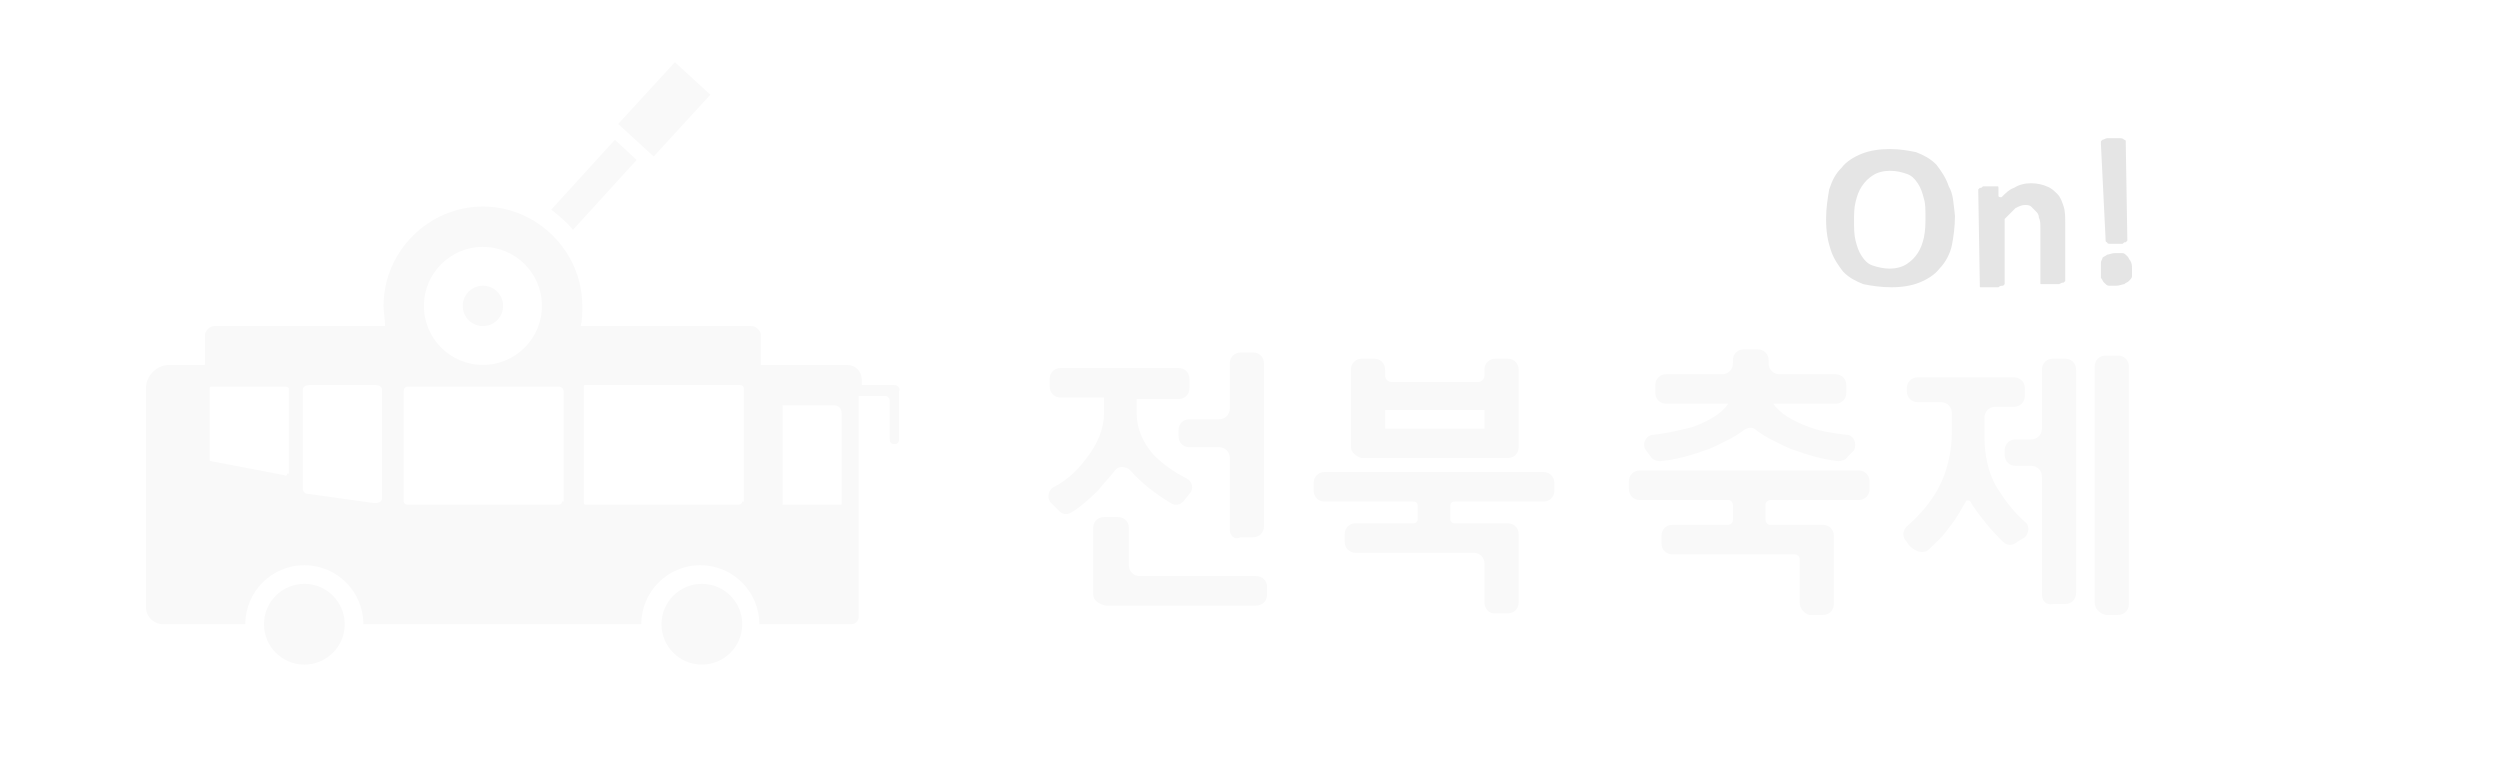
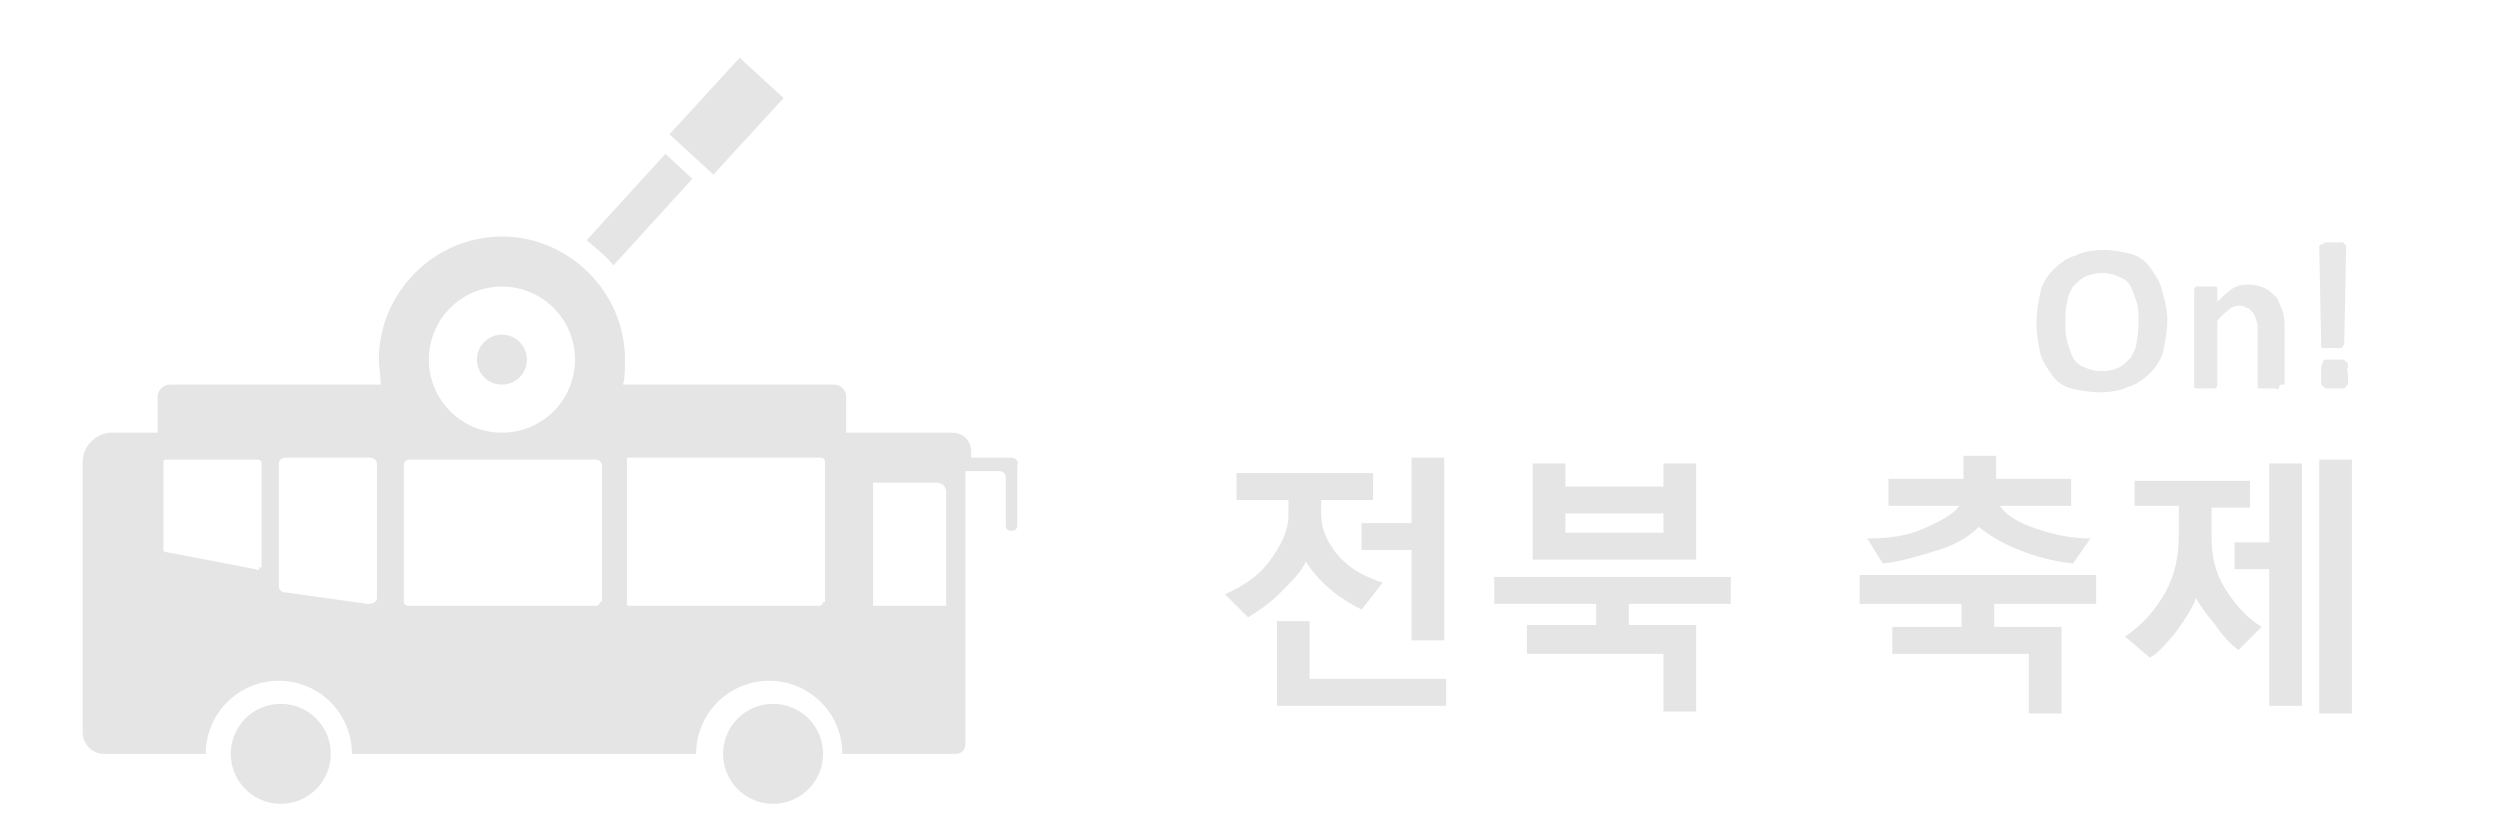
- <svg xmlns="http://www.w3.org/2000/svg" version="1.1" id="Layer_1" x="0px" y="0px" viewBox="0 0 161 50" style="enable-background:new 0 0 161 50;" xml:space="preserve">
+ <svg xmlns="http://www.w3.org/2000/svg" version="1.1" id="Layer_1" x="0px" y="0px" viewBox="0 0 130 43" style="enable-background:new 0 0 130 43;" xml:space="preserve">
  <style type="text/css">
- 	.st0{fill:#F9F9F9;}
- 	.st1{fill:#E5E5E5;}
+ 	.st0{fill:#E5E5E5;}
+ 	.st1{fill:#E8E8E8;}
</style>
  <g>
-     <path class="st0" d="M75.4,32.4c-1-0.6-1.9-1.3-2.6-2.1c-0.3-0.3-0.8-0.3-1,0c-0.3,0.4-0.7,0.8-1.1,1.3c-0.6,0.6-1.2,1.1-1.7,1.4   c-0.3,0.2-0.6,0.1-0.8-0.1c-0.2-0.2-0.3-0.3-0.5-0.5c-0.3-0.3-0.2-0.8,0.1-1c0.8-0.4,1.5-1,2.1-1.8c0.8-1,1.2-2,1.2-3v-1h-2.8   c-0.4,0-0.7-0.3-0.7-0.7v-0.5c0-0.4,0.3-0.7,0.7-0.7h7.6c0.4,0,0.7,0.3,0.7,0.7V25c0,0.4-0.3,0.7-0.7,0.7h-2.7v0.9   c0,1,0.4,1.9,1.1,2.7c0.6,0.6,1.3,1.1,2.1,1.5c0.4,0.2,0.5,0.7,0.2,1l-0.4,0.5C76,32.5,75.7,32.6,75.4,32.4z M70.4,38.3V34   c0-0.4,0.3-0.7,0.7-0.7h0.9c0.4,0,0.7,0.3,0.7,0.7v2.4c0,0.4,0.3,0.7,0.7,0.7h7.5c0.4,0,0.7,0.3,0.7,0.7v0.5c0,0.4-0.3,0.7-0.7,0.7   h-9.7C70.7,38.9,70.4,38.6,70.4,38.3z M79.2,34.1v-4.6c0-0.4-0.3-0.7-0.7-0.7h-1.9c-0.4,0-0.7-0.3-0.7-0.7v-0.4   c0-0.4,0.3-0.7,0.7-0.7h1.9c0.4,0,0.7-0.3,0.7-0.7v-2.9c0-0.4,0.3-0.7,0.7-0.7h0.8c0.4,0,0.7,0.3,0.7,0.7v10.5   c0,0.4-0.3,0.7-0.7,0.7h-0.8C79.5,34.8,79.2,34.5,79.2,34.1z" />
-     <path class="st0" d="M95.6,38.8v-2.5c0-0.4-0.3-0.7-0.7-0.7h-7.6c-0.4,0-0.7-0.3-0.7-0.7v-0.5c0-0.4,0.3-0.7,0.7-0.7H91   c0.2,0,0.3-0.1,0.3-0.3v-0.8c0-0.2-0.1-0.3-0.3-0.3h-5.7c-0.4,0-0.7-0.3-0.7-0.7v-0.5c0-0.4,0.3-0.7,0.7-0.7h14.1   c0.4,0,0.7,0.3,0.7,0.7v0.5c0,0.4-0.3,0.7-0.7,0.7h-5.7c-0.2,0-0.3,0.1-0.3,0.3v0.8c0,0.2,0.1,0.3,0.3,0.3h3.4   c0.4,0,0.7,0.3,0.7,0.7v4.4c0,0.4-0.3,0.7-0.7,0.7h-0.9C95.9,39.5,95.6,39.2,95.6,38.8z M87,28.8v-5c0-0.4,0.3-0.7,0.7-0.7h0.8   c0.4,0,0.7,0.3,0.7,0.7v0.4c0,0.2,0.2,0.4,0.4,0.4h5.6c0.2,0,0.4-0.2,0.4-0.4v-0.4c0-0.4,0.3-0.7,0.7-0.7h0.8   c0.4,0,0.7,0.3,0.7,0.7v5c0,0.4-0.3,0.7-0.7,0.7h-9.4C87.3,29.4,87,29.1,87,28.8z M95.6,26.4h-6.4v1.2h6.4V26.4z" />
+     <g>
+       <circle class="st0" cx="14.6" cy="39.2" r="2.6" />
+       <circle class="st0" cx="40.2" cy="39.2" r="2.6" />
+       <path class="st0" d="M52.6,23.8h-0.2h-1.9v-0.3c0-0.6-0.4-1-1-1H44v-1.9c0-0.3-0.3-0.6-0.6-0.6H32.4c0.1-0.4,0.1-0.8,0.1-1.3    c0-3.5-2.9-6.4-6.4-6.4c-3.5,0-6.4,2.9-6.4,6.4c0,0.4,0.1,0.9,0.1,1.3H8.8c-0.3,0-0.6,0.3-0.6,0.6v1.9H5.8c-0.8,0-1.5,0.7-1.5,1.5    v14.1c0,0.6,0.5,1.1,1.1,1.1h5.3c0-2.1,1.7-3.8,3.8-3.8s3.8,1.7,3.8,3.8h17.9c0-2.1,1.7-3.8,3.8-3.8c2.1,0,3.8,1.7,3.8,3.8h5.9    c0.3,0,0.5-0.2,0.5-0.5V24.5H52c0.2,0,0.3,0.2,0.3,0.3v2.5c0,0.2,0.1,0.3,0.3,0.3s0.3-0.1,0.3-0.3v-2.9v-0.2    C53,24,52.8,23.8,52.6,23.8z M13.5,29.5c0,0.1-0.1,0.2-0.2,0.1l-4.7-0.9c-0.1,0-0.1-0.1-0.1-0.1v-4.6c0-0.1,0.1-0.1,0.2-0.1h4.7    c0.1,0,0.2,0.1,0.2,0.1V29.5z M19.6,31.1c0,0.2-0.2,0.3-0.5,0.3l-4.3-0.6c-0.2,0-0.3-0.2-0.3-0.3v-6.4c0-0.2,0.2-0.3,0.4-0.3h4.3    c0.2,0,0.4,0.1,0.4,0.3V31.1z M26.1,14.9c2.1,0,3.8,1.7,3.8,3.8s-1.7,3.8-3.8,3.8s-3.8-1.7-3.8-3.8S24,14.9,26.1,14.9z M31.2,31.3    c0,0.1-0.1,0.2-0.2,0.2h-9.8c-0.1,0-0.2-0.1-0.2-0.2v-7.1c0-0.2,0.1-0.3,0.3-0.3H31c0.1,0,0.3,0.1,0.3,0.3V31.3z M42.8,31.3    c0,0.1-0.1,0.2-0.2,0.2h-9.9c-0.1,0-0.1-0.1-0.1-0.1v-7.5c0-0.1,0-0.1,0.1-0.1h10c0.1,0,0.2,0.1,0.2,0.2V31.3z M49.2,31.5h-3.8    v-6.4h3.3c0.3,0,0.5,0.2,0.5,0.5V31.5z" />
+       <rect x="35.1" y="4.5" transform="matrix(0.676 -0.7369 0.7369 0.676 7.7687 29.8061)" class="st0" width="5.4" height="3.1" />
+       <path class="st0" d="M31.9,13.8L36,9.3L34.6,8l-4.1,4.5C31,12.9,31.5,13.3,31.9,13.8z" />
+     </g>
+     <circle class="st0" cx="26.1" cy="18.7" r="1.3" />
  </g>
  <g>
-     <path class="st1" d="M125.9,13.9c0,0.7-0.1,1.4-0.2,1.9s-0.4,1.1-0.8,1.5c-0.3,0.4-0.8,0.7-1.3,0.9c-0.5,0.2-1.1,0.3-1.8,0.3   c-0.7,0-1.3-0.1-1.8-0.2c-0.5-0.2-0.9-0.4-1.3-0.8c-0.3-0.4-0.6-0.8-0.8-1.4c-0.2-0.6-0.3-1.2-0.3-2c0-0.7,0.1-1.3,0.2-1.9   c0.2-0.6,0.4-1,0.8-1.4c0.3-0.4,0.8-0.7,1.3-0.9c0.5-0.2,1.1-0.3,1.8-0.3c0.7,0,1.2,0.1,1.7,0.2c0.5,0.2,0.9,0.4,1.3,0.8   c0.3,0.4,0.6,0.8,0.8,1.4C125.8,12.5,125.8,13.1,125.9,13.9z M124,14c0-0.5,0-0.9-0.1-1.2c-0.1-0.4-0.2-0.7-0.4-1   c-0.2-0.3-0.4-0.5-0.7-0.6c-0.3-0.1-0.6-0.2-1.1-0.2c-0.4,0-0.8,0.1-1.1,0.3c-0.3,0.2-0.5,0.4-0.7,0.7c-0.2,0.3-0.3,0.6-0.4,1   c-0.1,0.4-0.1,0.8-0.1,1.2c0,0.5,0,0.9,0.1,1.3c0.1,0.4,0.2,0.7,0.4,1c0.2,0.3,0.4,0.5,0.7,0.6c0.3,0.1,0.7,0.2,1.1,0.2   c0.4,0,0.8-0.1,1.1-0.3c0.3-0.2,0.5-0.4,0.7-0.7s0.3-0.6,0.4-1C124,14.8,124,14.4,124,14z" />
-     <path class="st1" d="M133,18c0,0,0,0.1,0,0.1c0,0-0.1,0.1-0.1,0.1c-0.1,0-0.1,0-0.3,0.1c-0.1,0-0.2,0-0.4,0c-0.2,0-0.3,0-0.4,0   c-0.1,0-0.2,0-0.3,0c-0.1,0-0.1,0-0.1-0.1c0,0,0-0.1,0-0.1l0-3.4c0-0.3,0-0.5-0.1-0.7c0-0.2-0.1-0.3-0.2-0.4   c-0.1-0.1-0.2-0.2-0.3-0.3c-0.1-0.1-0.3-0.1-0.4-0.1c-0.2,0-0.4,0.1-0.6,0.2c-0.2,0.2-0.4,0.4-0.7,0.7c0,0,0,0,0,0.1l0,4   c0,0,0,0.1,0,0.1c0,0-0.1,0.1-0.1,0.1c-0.1,0-0.2,0-0.3,0.1c-0.1,0-0.2,0-0.4,0c-0.2,0-0.3,0-0.4,0c-0.1,0-0.2,0-0.3,0   c-0.1,0-0.1,0-0.1-0.1c0,0,0-0.1,0-0.1l-0.1-6c0,0,0-0.1,0-0.1c0,0,0.1-0.1,0.1-0.1c0.1,0,0.1,0,0.2-0.1c0.1,0,0.2,0,0.3,0   c0.1,0,0.3,0,0.4,0c0.1,0,0.2,0,0.2,0c0.1,0,0.1,0,0.1,0.1c0,0,0,0.1,0,0.1l0,0.4c0,0.1,0.1,0.1,0.2,0.1c0.3-0.3,0.5-0.5,0.8-0.6   c0.3-0.2,0.7-0.3,1.1-0.3c0.4,0,0.8,0.1,1,0.2c0.3,0.1,0.5,0.3,0.7,0.5c0.2,0.2,0.3,0.5,0.4,0.8c0.1,0.3,0.1,0.7,0.1,1.1L133,18z" />
-     <path class="st1" d="M137.3,17.3c0,0.2,0,0.3,0,0.5c0,0.1-0.1,0.2-0.2,0.3c-0.1,0.1-0.2,0.1-0.3,0.2c-0.1,0-0.3,0.1-0.5,0.1   c-0.2,0-0.3,0-0.5,0c-0.1,0-0.2-0.1-0.3-0.2c-0.1-0.1-0.1-0.2-0.2-0.3c0-0.1,0-0.3,0-0.5c0-0.2,0-0.3,0-0.5c0-0.1,0.1-0.2,0.1-0.3   c0.1-0.1,0.2-0.1,0.3-0.2c0.1,0,0.3-0.1,0.5-0.1c0.2,0,0.3,0,0.5,0c0.1,0,0.2,0.1,0.3,0.2c0.1,0.1,0.1,0.2,0.2,0.3   C137.3,17,137.3,17.1,137.3,17.3z M137,15.4c0,0,0,0.1,0,0.1c0,0-0.1,0.1-0.1,0.1c-0.1,0-0.1,0-0.2,0.1c-0.1,0-0.2,0-0.4,0   c-0.1,0-0.3,0-0.4,0c-0.1,0-0.2,0-0.2-0.1c-0.1,0-0.1-0.1-0.1-0.1c0,0,0-0.1,0-0.1l-0.3-6.1c0-0.1,0-0.1,0-0.2c0,0,0.1-0.1,0.1-0.1   c0.1,0,0.2-0.1,0.3-0.1c0.1,0,0.3,0,0.4,0c0.2,0,0.3,0,0.4,0c0.1,0,0.2,0,0.3,0.1c0.1,0,0.1,0.1,0.1,0.1s0,0.1,0,0.2L137,15.4z" />
+     <path class="st0" d="M70.8,31.7c-1.2-0.6-2.2-1.4-2.9-2.5c-0.2,0.5-0.7,1-1.3,1.6c-0.6,0.6-1.2,1-1.7,1.3l-1.2-1.2   c0.9-0.4,1.7-0.9,2.3-1.7s1-1.6,1-2.4v-0.8h-2.7v-1.4h7.1v1.4h-2.7v0.7c0,0.8,0.3,1.5,0.9,2.2c0.6,0.7,1.4,1.1,2.3,1.4L70.8,31.7z    M66.4,36.7v-4.4h1.7v3h7.1v1.4H66.4z M73.4,33.3v-4.7h-2.6v-1.4h2.6v-3.4h1.7v9.5H73.4z" />
+     <path class="st0" d="M86.5,37.1V34h-7.1v-1.5h3.6v-1.1h-5.3V30h12.3v1.4h-5.3v1.1h3.5v4.5H86.5z M79.7,29.1v-5h1.7v1.2h5.1v-1.2   h1.7v5H79.7z M86.5,26.7h-5.1v1h5.1V26.7z" />
+     <path class="st0" d="M105.5,37.1V34h-7.1v-1.4h3.6v-1.2h-5.3v-1.5h12.3v1.5h-5.3v1.2h3.5v4.5H105.5z M107.8,29.3   c-0.9-0.1-1.8-0.3-2.8-0.7s-1.6-0.8-2.1-1.2c-0.4,0.4-1.1,0.9-2.1,1.2s-1.9,0.6-2.9,0.7L97.1,28c1,0,2-0.1,2.9-0.5s1.5-0.7,1.9-1.2   h-3.7v-1.4h3.9v-1.2h1.7v1.2h3.9v1.4H104c0.3,0.5,1,0.9,1.9,1.2c0.9,0.3,1.8,0.5,2.8,0.5L107.8,29.3z" />
+     <path class="st0" d="M116.4,33.8c-0.4-0.3-0.8-0.7-1.2-1.3c-0.5-0.6-0.8-1-1-1.4c-0.2,0.5-0.5,1-1,1.7c-0.5,0.6-0.9,1.1-1.4,1.4   l-1.3-1.1c0.9-0.6,1.6-1.4,2.1-2.3s0.7-1.9,0.7-3v-1.5h-2.3V25h6v1.4h-2V28c0,0.9,0.2,1.8,0.7,2.6s1.1,1.5,1.9,2L116.4,33.8z    M118,36.7v-7.1h-1.8v-1.4h1.8v-4.1h1.7v12.6H118z M120.6,37.1V23.9h1.7v13.2H120.6z" />
  </g>
  <g>
-     <path class="st0" d="M115.9,38.8V36c0-0.2-0.2-0.3-0.3-0.3h-7.9c-0.4,0-0.7-0.3-0.7-0.7v-0.5c0-0.4,0.3-0.7,0.7-0.7h3.6   c0.1,0,0.3-0.1,0.3-0.3v-1c0-0.1-0.1-0.3-0.3-0.3h-5.7c-0.4,0-0.7-0.3-0.7-0.7v-0.5c0-0.4,0.3-0.7,0.7-0.7h14.1   c0.4,0,0.7,0.3,0.7,0.7v0.5c0,0.4-0.3,0.7-0.7,0.7H114c-0.1,0-0.3,0.1-0.3,0.3v1c0,0.1,0.1,0.3,0.3,0.3h3.4c0.4,0,0.7,0.3,0.7,0.7   v4.4c0,0.4-0.3,0.7-0.7,0.7h-0.9C116.2,39.5,115.9,39.2,115.9,38.8z M119,29.4c-0.1,0.2-0.4,0.3-0.6,0.3c-1-0.1-2-0.4-3.1-0.8   c-0.9-0.4-1.7-0.8-2.2-1.2c-0.2-0.2-0.5-0.2-0.8,0c-0.5,0.4-1.3,0.8-2.2,1.2c-1.1,0.4-2.1,0.7-3.2,0.8c-0.2,0-0.5-0.1-0.6-0.3   L106,29c-0.3-0.4,0-1,0.5-1c0.9-0.1,1.7-0.3,2.5-0.5c1.1-0.4,1.9-0.9,2.3-1.5h-4c-0.4,0-0.7-0.3-0.7-0.7v-0.5   c0-0.4,0.3-0.7,0.7-0.7h3.6c0.4,0,0.7-0.3,0.7-0.7v-0.2c0-0.4,0.3-0.7,0.7-0.7h0.9c0.4,0,0.7,0.3,0.7,0.7v0.2   c0,0.4,0.3,0.7,0.7,0.7h3.6c0.4,0,0.7,0.3,0.7,0.7v0.5c0,0.4-0.3,0.7-0.7,0.7h-4c0.4,0.6,1.2,1.1,2.3,1.5c0.8,0.3,1.6,0.4,2.4,0.5   c0.5,0,0.7,0.6,0.5,1L119,29.4z" />
-     <path class="st0" d="M129.9,34.9c-0.2,0.2-0.6,0.3-0.9,0c-0.3-0.3-0.7-0.7-1.1-1.2c-0.4-0.5-0.8-1-1-1.4c-0.1-0.1-0.3-0.1-0.3,0   c-0.3,0.5-0.6,1.1-1.1,1.7c-0.4,0.6-0.9,1-1.3,1.4c-0.2,0.2-0.6,0.2-0.9,0c-0.2-0.1-0.4-0.3-0.5-0.5c-0.3-0.3-0.3-0.7,0-1   c0.8-0.7,1.5-1.5,2-2.4c0.6-1.1,0.9-2.4,0.9-3.7v-1.2c0-0.4-0.3-0.7-0.7-0.7h-1.5c-0.4,0-0.7-0.3-0.7-0.7V25c0-0.4,0.3-0.7,0.7-0.7   h6.2c0.4,0,0.7,0.3,0.7,0.7v0.5c0,0.4-0.3,0.7-0.7,0.7h-1.2c-0.4,0-0.7,0.3-0.7,0.7l0,1.2c0,1.1,0.2,2.3,0.8,3.3   c0.5,0.8,1.1,1.6,1.8,2.2c0.3,0.2,0.3,0.7,0,1L129.9,34.9z M131.5,38.3v-7.6c0-0.4-0.3-0.7-0.7-0.7h-1c-0.4,0-0.7-0.3-0.7-0.7V29   c0-0.4,0.3-0.7,0.7-0.7h1c0.4,0,0.7-0.3,0.7-0.7v-3.8c0-0.4,0.3-0.7,0.7-0.7h0.8c0.4,0,0.7,0.3,0.7,0.7v14.4c0,0.4-0.3,0.7-0.7,0.7   h-0.8C131.8,39,131.5,38.7,131.5,38.3z M134.9,38.8V23.6c0-0.4,0.3-0.7,0.7-0.7h0.8c0.4,0,0.7,0.3,0.7,0.7v15.3   c0,0.4-0.3,0.7-0.7,0.7h-0.8C135.2,39.5,134.9,39.2,134.9,38.8z" />
-   </g>
-   <g>
-     <g>
-       <circle class="st0" cx="19.6" cy="40.2" r="2.6" />
-       <circle class="st0" cx="45.2" cy="40.2" r="2.6" />
-       <path class="st0" d="M57.6,24.8h-0.2h-1.9v-0.3c0-0.6-0.4-1-1-1H49v-1.9c0-0.3-0.3-0.6-0.6-0.6H37.4c0.1-0.4,0.1-0.8,0.1-1.3    c0-3.5-2.9-6.4-6.4-6.4c-3.5,0-6.4,2.9-6.4,6.4c0,0.4,0.1,0.9,0.1,1.3H13.8c-0.3,0-0.6,0.3-0.6,0.6v1.9h-2.3    c-0.8,0-1.5,0.7-1.5,1.5v14.1c0,0.6,0.5,1.1,1.1,1.1h5.3c0-2.1,1.7-3.8,3.8-3.8s3.8,1.7,3.8,3.8h17.9c0-2.1,1.7-3.8,3.8-3.8    c2.1,0,3.8,1.7,3.8,3.8h5.9c0.3,0,0.5-0.2,0.5-0.5V25.5H57c0.2,0,0.3,0.2,0.3,0.3v2.5c0,0.2,0.1,0.3,0.3,0.3s0.3-0.1,0.3-0.3v-2.9    v-0.2C58,25,57.8,24.8,57.6,24.8z M18.5,30.5c0,0.1-0.1,0.2-0.2,0.1l-4.7-0.9c-0.1,0-0.1-0.1-0.1-0.1v-4.6c0-0.1,0.1-0.1,0.2-0.1    h4.7c0.1,0,0.2,0.1,0.2,0.1V30.5z M24.6,32.1c0,0.2-0.2,0.3-0.5,0.3l-4.3-0.6c-0.2,0-0.3-0.2-0.3-0.3v-6.4c0-0.2,0.2-0.3,0.4-0.3    h4.3c0.2,0,0.4,0.1,0.4,0.3V32.1z M31.1,15.9c2.1,0,3.8,1.7,3.8,3.8s-1.7,3.8-3.8,3.8s-3.8-1.7-3.8-3.8S29,15.9,31.1,15.9z     M36.2,32.3c0,0.1-0.1,0.2-0.2,0.2h-9.8c-0.1,0-0.2-0.1-0.2-0.2v-7.1c0-0.2,0.1-0.3,0.3-0.3H36c0.1,0,0.3,0.1,0.3,0.3V32.3z     M47.8,32.3c0,0.1-0.1,0.2-0.2,0.2h-9.9c-0.1,0-0.1-0.1-0.1-0.1v-7.5c0-0.1,0-0.1,0.1-0.1h10c0.1,0,0.2,0.1,0.2,0.2V32.3z     M54.2,32.5h-3.8v-6.4h3.3c0.3,0,0.5,0.2,0.5,0.5V32.5z" />
-       <rect x="40.1" y="5.5" transform="matrix(0.676 -0.7369 0.7369 0.676 8.6518 33.8146)" class="st0" width="5.4" height="3.1" />
-       <path class="st0" d="M36.9,14.8l4.1-4.5L39.6,9l-4.1,4.5C36,13.9,36.5,14.3,36.9,14.8z" />
-     </g>
-     <circle class="st0" cx="31.1" cy="19.7" r="1.3" />
+     <path class="st1" d="M112.7,16.6c0,0.6-0.1,1.1-0.2,1.6c-0.1,0.5-0.4,0.9-0.7,1.2s-0.7,0.6-1.1,0.7c-0.4,0.2-0.9,0.3-1.5,0.3   c-0.6,0-1-0.1-1.5-0.2c-0.4-0.1-0.8-0.4-1-0.7s-0.5-0.7-0.6-1.1c-0.1-0.5-0.2-1-0.2-1.6c0-0.6,0.1-1.1,0.2-1.6   c0.1-0.5,0.4-0.9,0.7-1.2c0.3-0.3,0.7-0.6,1.1-0.7c0.4-0.2,0.9-0.3,1.5-0.3c0.5,0,1,0.1,1.4,0.2c0.4,0.1,0.8,0.4,1,0.7   s0.5,0.7,0.6,1.1S112.7,16,112.7,16.6z M111.2,16.7c0-0.4,0-0.7-0.1-1c-0.1-0.3-0.2-0.6-0.3-0.8c-0.1-0.2-0.3-0.4-0.6-0.5   c-0.2-0.1-0.5-0.2-0.9-0.2c-0.4,0-0.7,0.1-0.9,0.2c-0.2,0.1-0.4,0.3-0.6,0.5c-0.1,0.2-0.3,0.5-0.3,0.8c-0.1,0.3-0.1,0.6-0.1,1   c0,0.4,0,0.7,0.1,1.1c0.1,0.3,0.2,0.6,0.3,0.8c0.1,0.2,0.3,0.4,0.6,0.5c0.2,0.1,0.5,0.2,0.9,0.2s0.7-0.1,0.9-0.2s0.4-0.3,0.6-0.5   c0.1-0.2,0.3-0.5,0.3-0.8C111.2,17.3,111.2,17,111.2,16.7z" />
+     <path class="st1" d="M118.6,20C118.6,20.1,118.6,20.1,118.6,20c-0.1,0.1-0.1,0.1-0.1,0.2s-0.1,0-0.2,0c-0.1,0-0.2,0-0.3,0   c-0.1,0-0.2,0-0.3,0c-0.1,0-0.2,0-0.2,0c-0.1,0-0.1,0-0.1-0.1c0,0,0-0.1,0-0.1v-2.8c0-0.2,0-0.4-0.1-0.6c0-0.1-0.1-0.3-0.2-0.4   s-0.2-0.2-0.3-0.2c-0.1-0.1-0.2-0.1-0.4-0.1c-0.2,0-0.4,0.1-0.5,0.2s-0.4,0.3-0.6,0.6V20c0,0,0,0.1,0,0.1c0,0-0.1,0.1-0.1,0.1   c-0.1,0-0.1,0-0.2,0c-0.1,0-0.2,0-0.3,0c-0.1,0-0.2,0-0.3,0c-0.1,0-0.2,0-0.2,0s-0.1,0-0.1-0.1c0,0,0-0.1,0-0.1v-4.9   c0,0,0-0.1,0-0.1c0,0,0.1-0.1,0.1-0.1s0.1,0,0.2,0s0.2,0,0.3,0c0.1,0,0.2,0,0.3,0c0.1,0,0.1,0,0.2,0c0,0,0.1,0,0.1,0.1   c0,0,0,0.1,0,0.1v0.6c0.3-0.3,0.5-0.5,0.8-0.7s0.6-0.2,0.9-0.2c0.3,0,0.6,0.1,0.8,0.2c0.2,0.1,0.4,0.3,0.6,0.5   c0.1,0.2,0.2,0.4,0.3,0.7s0.1,0.6,0.1,0.9V20z" />
+     <path class="st1" d="M122.1,19.5c0,0.2,0,0.3,0,0.4c0,0.1-0.1,0.2-0.1,0.2c-0.1,0.1-0.1,0.1-0.2,0.1s-0.2,0-0.4,0s-0.3,0-0.4,0   s-0.2-0.1-0.2-0.1c-0.1-0.1-0.1-0.1-0.1-0.2c0-0.1,0-0.2,0-0.4c0-0.2,0-0.3,0-0.4c0-0.1,0.1-0.2,0.1-0.3s0.1-0.1,0.2-0.1   s0.2,0,0.4,0s0.3,0,0.4,0s0.2,0.1,0.2,0.1c0.1,0.1,0.1,0.1,0.1,0.3C122,19.2,122.1,19.4,122.1,19.5z M121.9,17.9   C121.9,17.9,121.9,18,121.9,17.9c-0.1,0.1-0.1,0.2-0.1,0.2c0,0-0.1,0-0.2,0c-0.1,0-0.2,0-0.3,0c-0.1,0-0.2,0-0.3,0   c-0.1,0-0.1,0-0.2,0c0,0-0.1,0-0.1-0.1c0,0,0-0.1,0-0.1l-0.1-5c0,0,0-0.1,0-0.1c0,0,0.1-0.1,0.1-0.1c0.1,0,0.1,0,0.2-0.1   c0.1,0,0.2,0,0.4,0s0.3,0,0.4,0c0.1,0,0.2,0,0.2,0.1c0.1,0,0.1,0.1,0.1,0.1c0,0,0,0.1,0,0.1L121.9,17.9z" />
  </g>
</svg>
